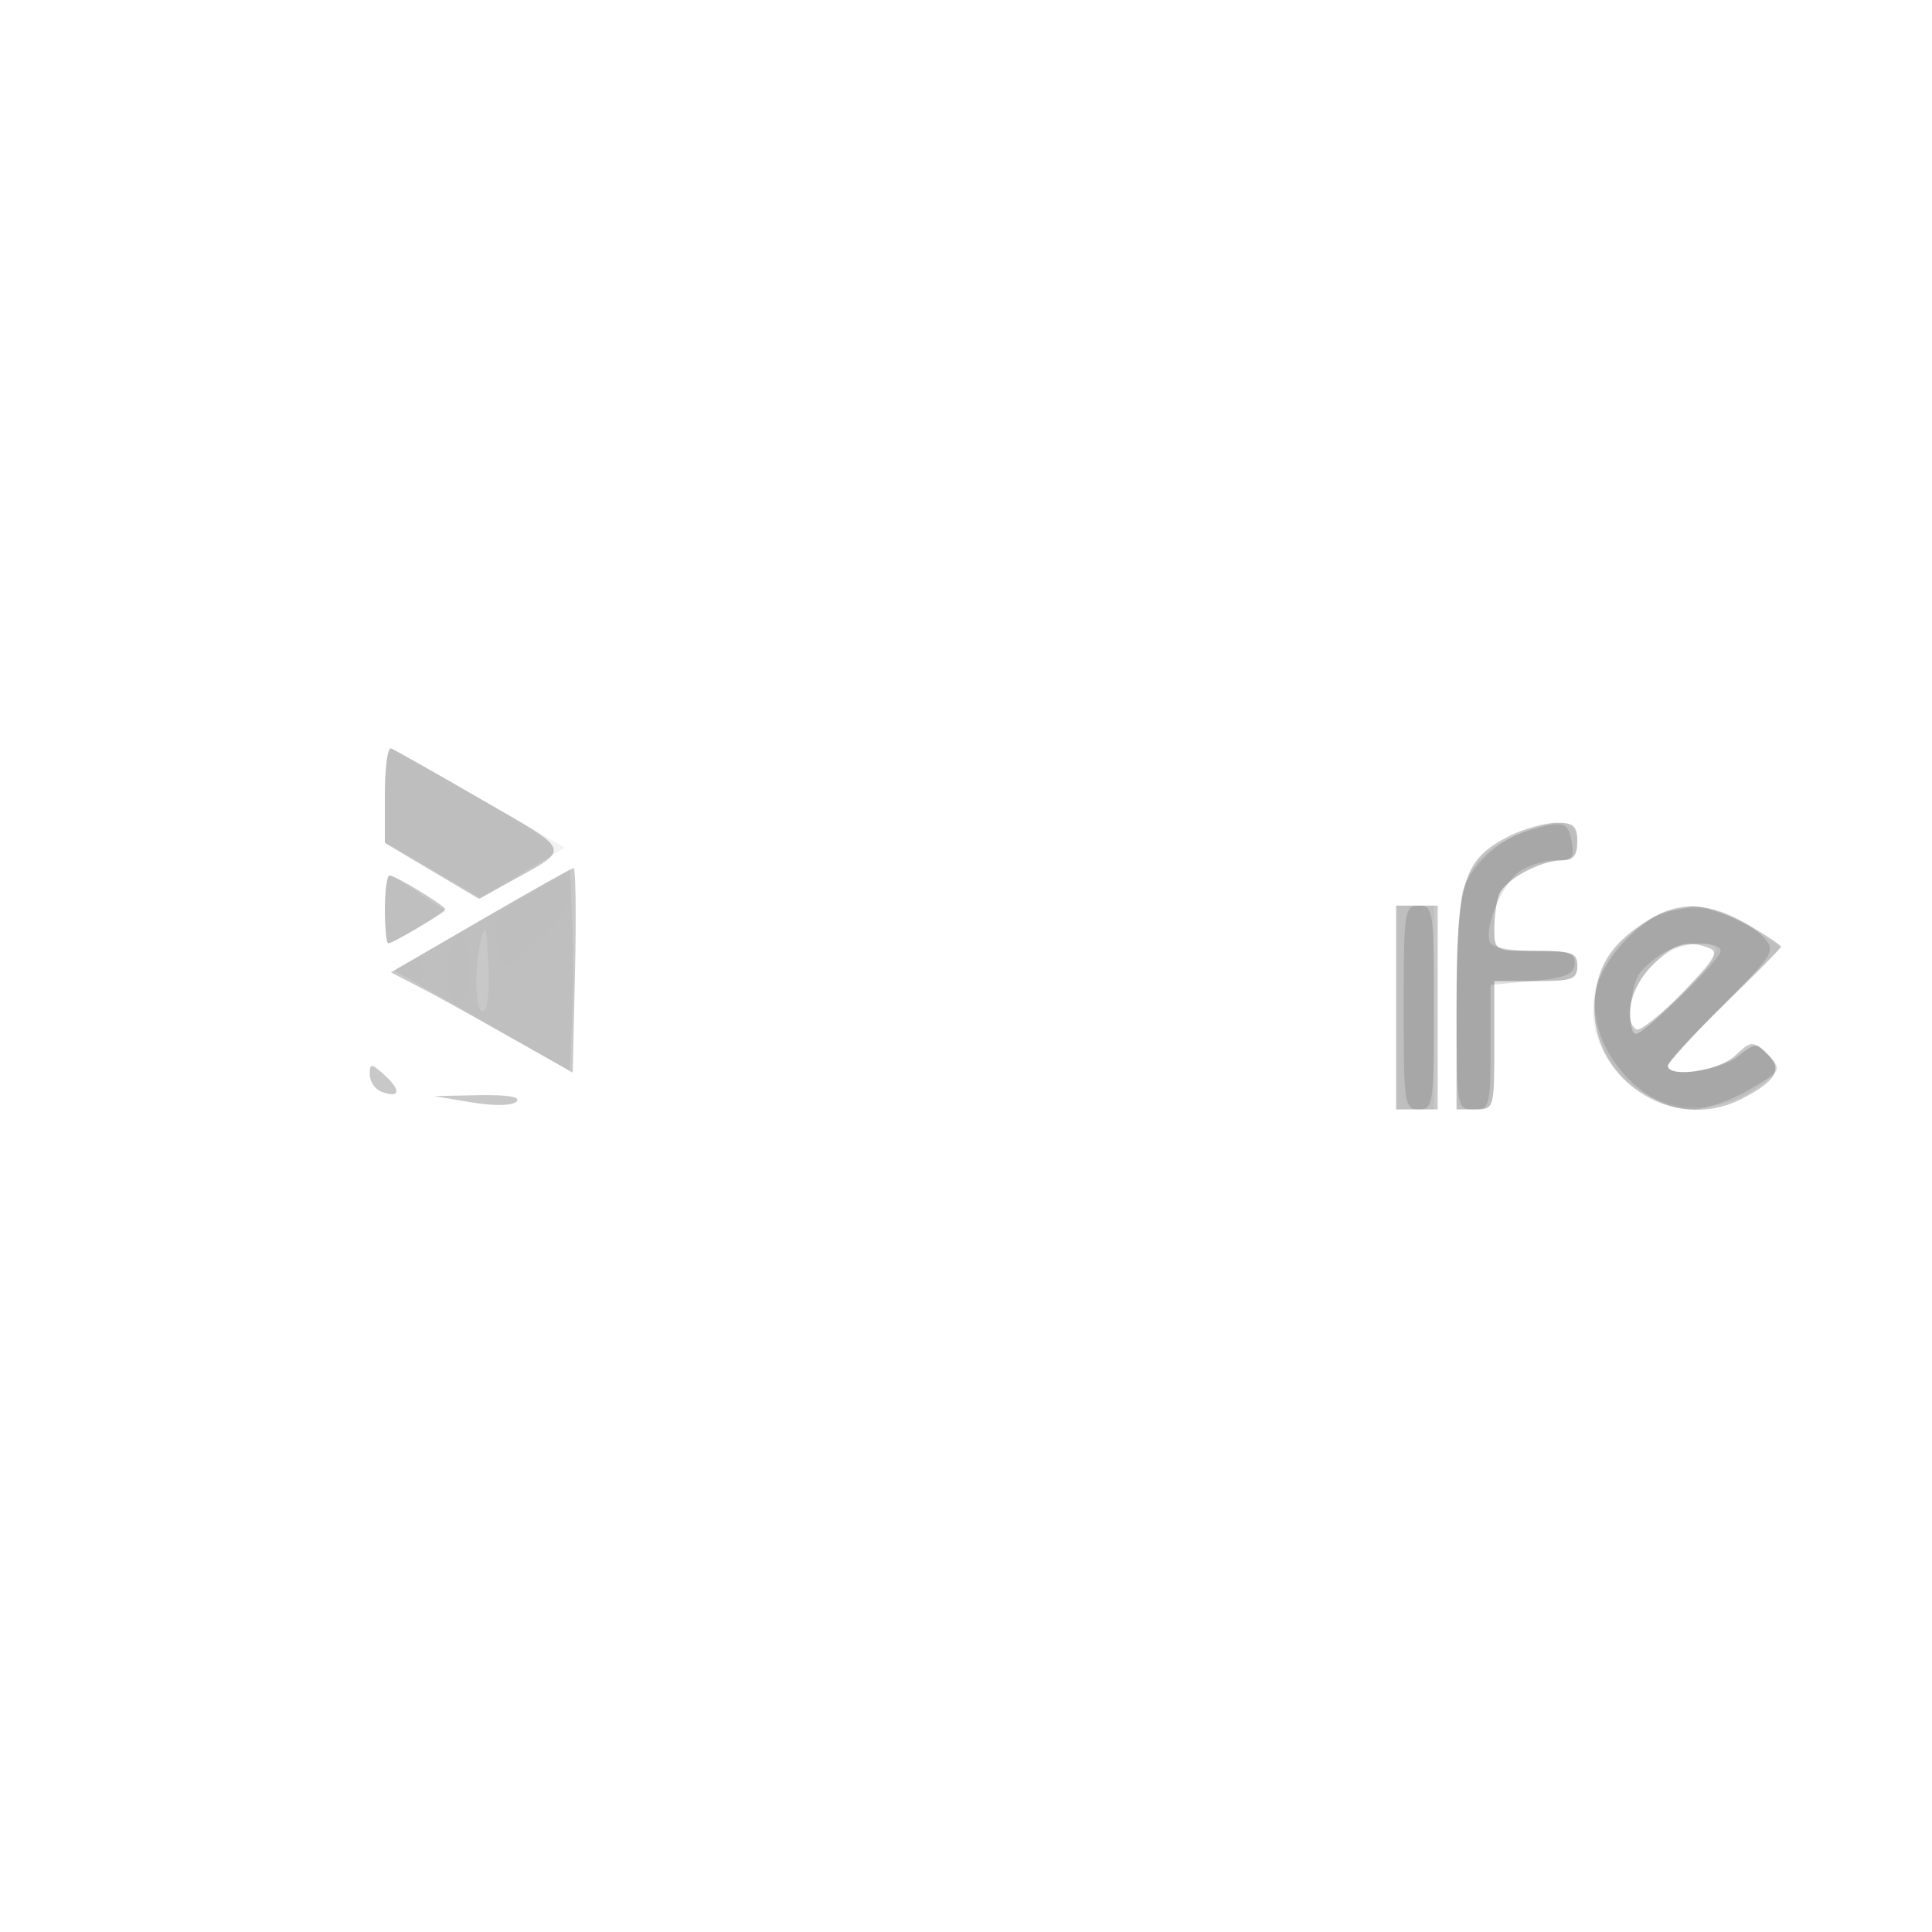
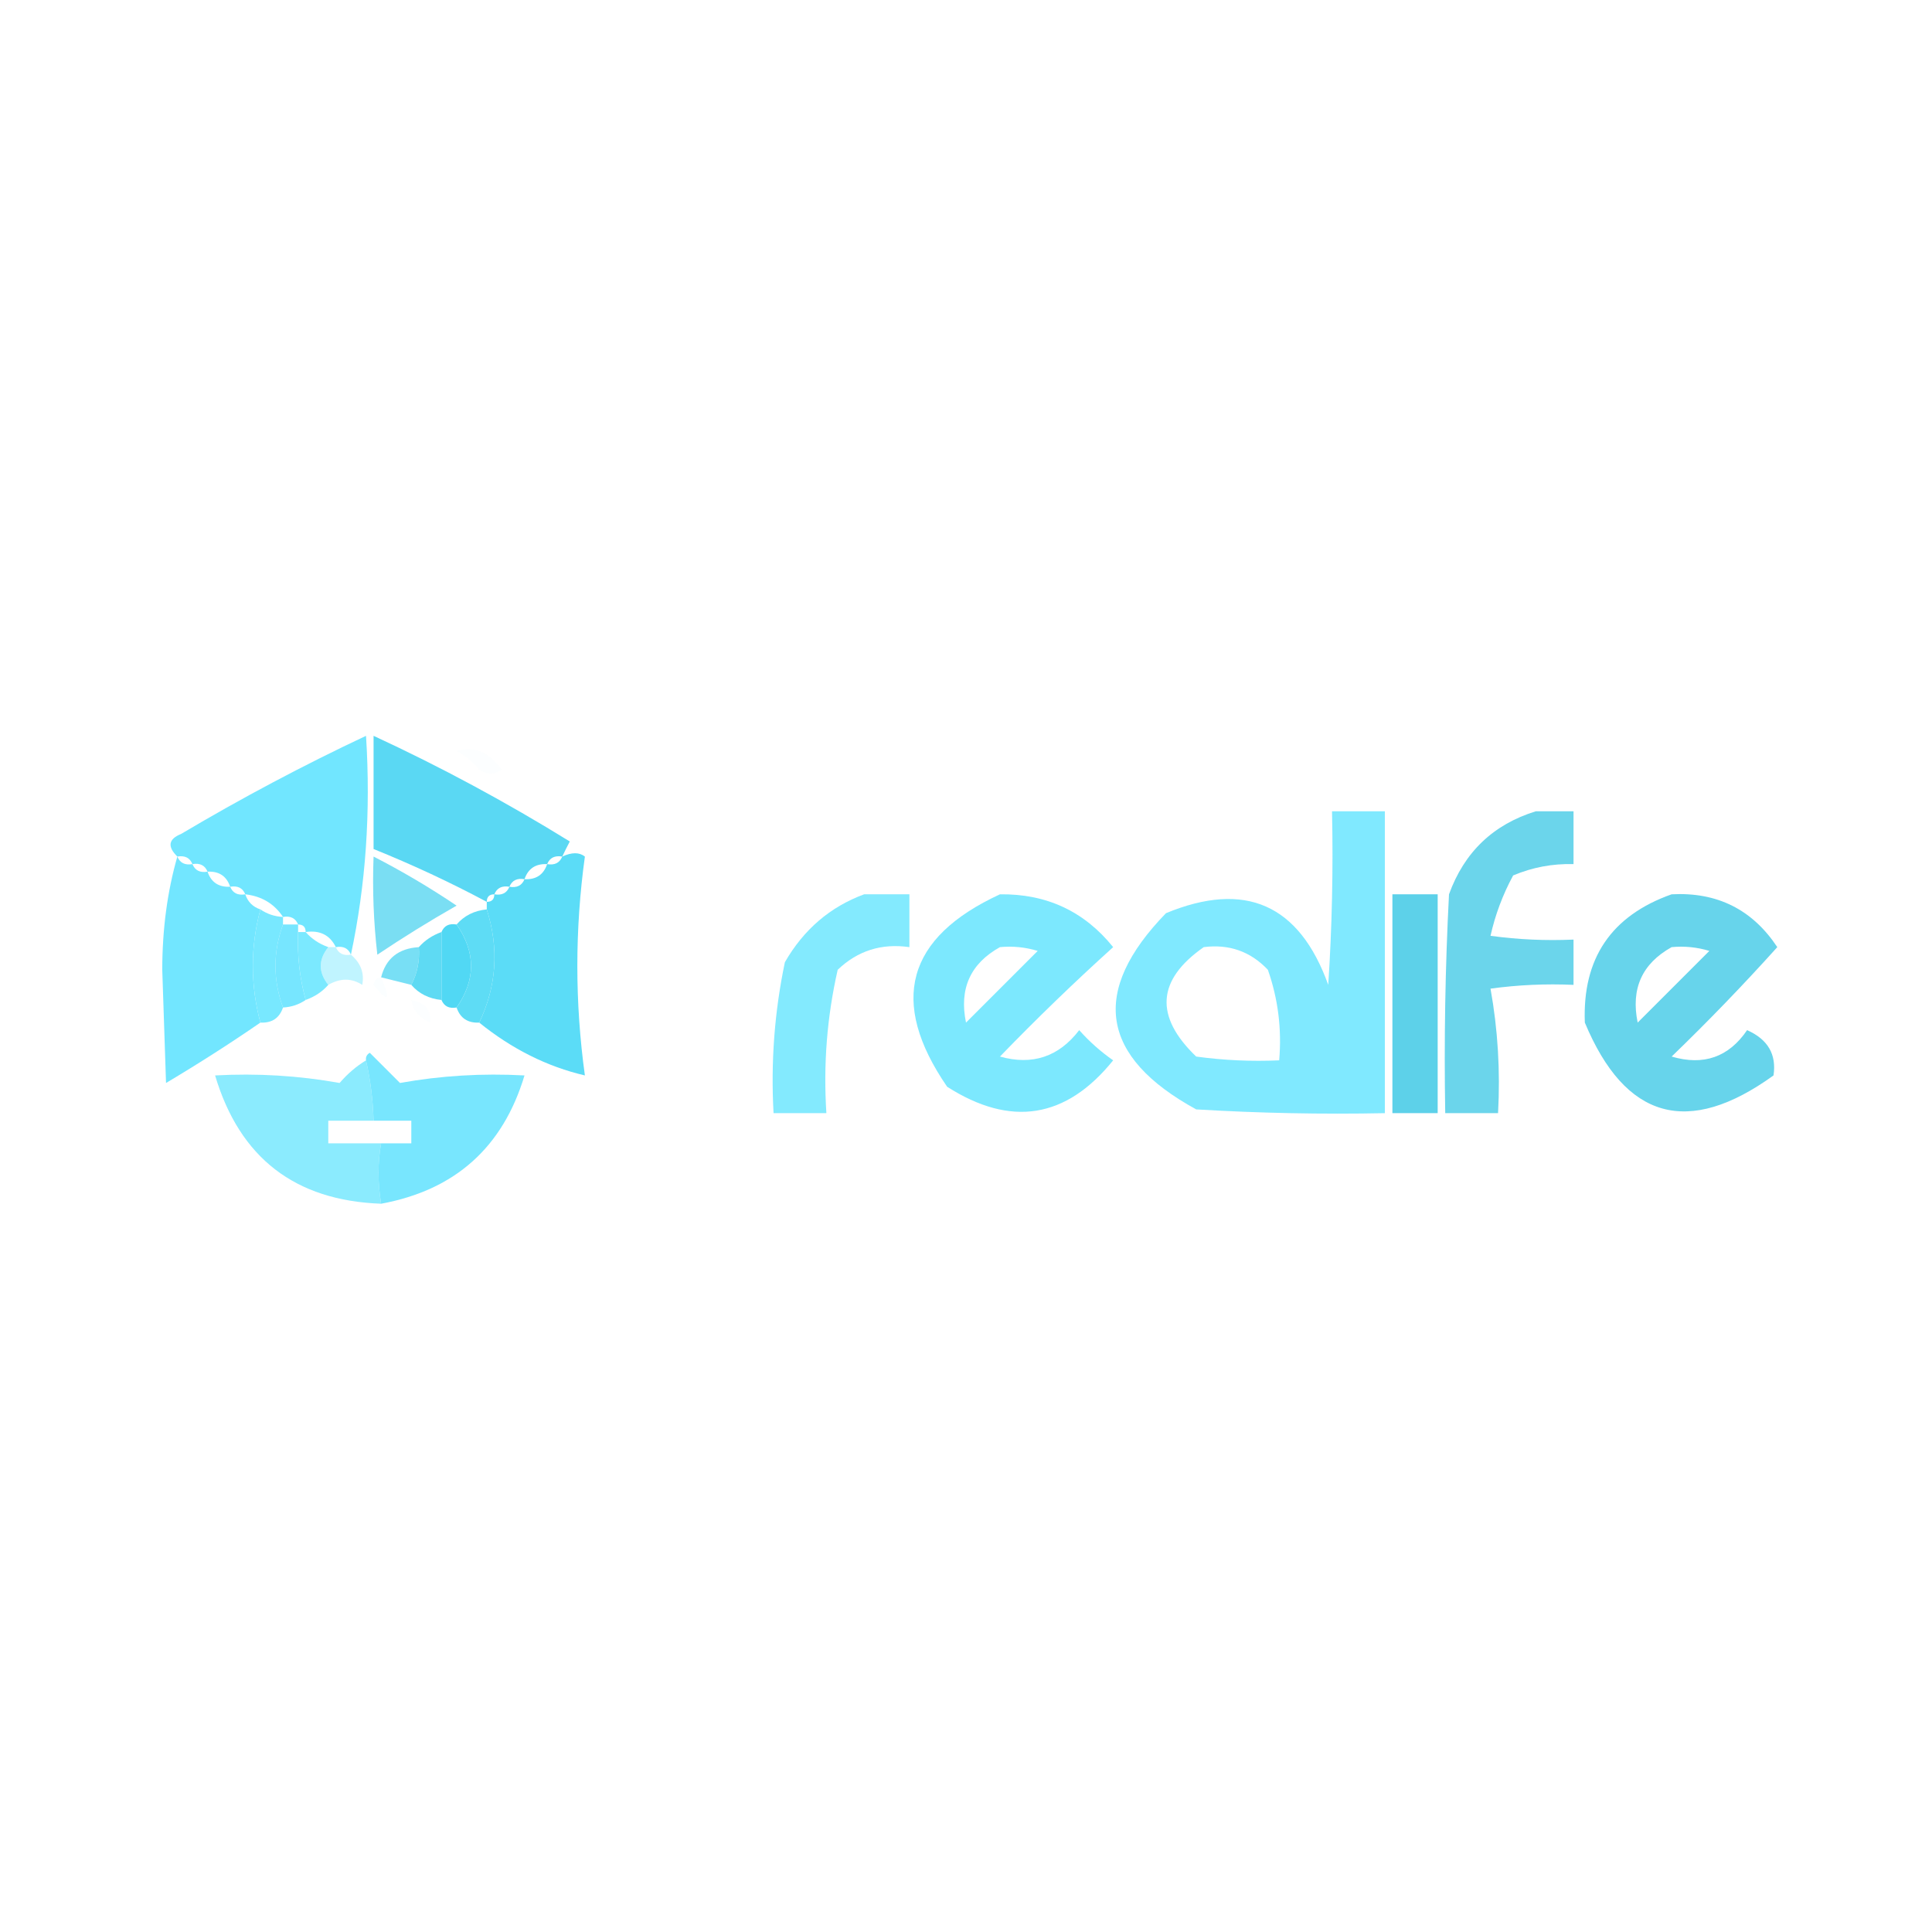
- <svg xmlns="http://www.w3.org/2000/svg" width="256" height="256" viewBox="0 0 256 256" version="1.1">
-   <path fill-opacity="0.216" d="M 51 105.267 L 51 111.700 57.236 115.401 L 63.473 119.103 67.486 116.887 C 75.766 112.317, 75.994 112.992, 63.796 105.935 C 57.679 102.396, 52.297 99.350, 51.837 99.167 C 51.377 98.983, 51 101.728, 51 105.267 M 200.121 110.710 C 193.947 113.752, 193.008 116.660, 193.004 132.750 L 193 147 195.500 147 C 197.971 147, 198 146.900, 198 138.500 L 198 130 203.500 130 C 208.333 130, 209 129.758, 209 128 C 209 126.242, 208.333 126, 203.500 126 C 198.090 126, 198 125.952, 198 123.082 C 198 121.477, 198.280 119.435, 198.621 118.545 C 199.371 116.590, 204.118 114, 206.950 114 C 208.470 114, 209 113.354, 209 111.500 C 209 109.434, 208.523 109.004, 206.250 109.023 C 204.738 109.035, 201.980 109.795, 200.121 110.710 M 63.652 121.954 L 51.804 128.847 55.095 130.549 C 58.385 132.251, 59.527 132.883, 70.195 138.911 L 75.890 142.129 76.195 128.563 C 76.363 121.101, 76.275 115.011, 76 115.029 C 75.725 115.047, 70.168 118.163, 63.652 121.954 M 51 120.500 C 51 122.975, 51.199 125, 51.443 125 C 52.081 125, 59 120.864, 59 120.483 C 59 120.024, 52.387 116, 51.632 116 C 51.284 116, 51 118.025, 51 120.500 M 185 133.500 L 185 147 187.750 147 L 190.500 147 190.500 133.500 L 190.500 120 187.750 120 L 185 120 185 133.500 M 218.500 121.861 C 213.737 124.802, 211.796 127.601, 211.321 132.209 C 210.236 142.729, 221.491 150.417, 230.872 145.566 C 235.441 143.203, 236.301 141.582, 234.060 139.554 C 232.213 137.883, 232.026 137.898, 229.875 139.902 C 227.669 141.957, 221 142.909, 221 141.169 C 221 140.712, 224.375 137.065, 228.500 133.066 C 232.625 129.066, 236 125.634, 236 125.439 C 236 125.244, 234.048 123.940, 231.662 122.542 C 226.522 119.530, 222.602 119.327, 218.500 121.861 M 218.923 127.923 C 216.128 130.718, 215.004 135.267, 216.830 136.395 C 217.286 136.677, 220.022 134.515, 222.910 131.591 C 227.168 127.279, 227.846 126.155, 226.498 125.638 C 223.485 124.481, 221.881 124.965, 218.923 127.923 M 49 142.376 C 49 143.304, 49.694 144.329, 50.543 144.655 C 52.970 145.586, 53.205 144.495, 51.006 142.506 C 49.175 140.849, 49 140.837, 49 142.376 M 62.497 146.070 C 65.522 146.575, 67.871 146.529, 68.447 145.953 C 69.051 145.349, 67.219 145.043, 63.450 145.118 L 57.500 145.235 62.497 146.070" stroke="none" fill="black" fill-rule="evenodd" />
-   <path fill-opacity="0.050" d="M 51 105.209 L 51 111.584 57.359 115.304 L 63.718 119.024 69.283 115.673 L 74.848 112.322 63.699 105.911 C 57.567 102.385, 52.201 99.350, 51.775 99.167 C 51.349 98.983, 51 101.702, 51 105.209 M 200.500 110.885 C 193.921 113.914, 193 116.619, 193 132.904 L 193 147 195.500 147 C 197.971 147, 198 146.900, 198 138.500 L 198 130 203.500 130 C 208.333 130, 209 129.758, 209 128 C 209 126.242, 208.333 126, 203.500 126 C 198.090 126, 198 125.952, 198 123.082 C 198 121.477, 198.280 119.435, 198.621 118.545 C 199.371 116.590, 204.118 114, 206.950 114 C 208.470 114, 209 113.354, 209 111.500 C 209 108.401, 206.317 108.207, 200.500 110.885 M 63.861 121.913 L 52.223 128.570 63.861 135.222 L 75.500 141.874 75.795 134.893 C 75.957 131.054, 75.957 125.065, 75.795 121.584 L 75.500 115.256 63.861 121.913 M 51 120.500 C 51 122.975, 51.199 125, 51.443 125 C 51.686 125, 53.507 124.043, 55.489 122.874 L 59.093 120.748 55.599 118.374 C 53.678 117.068, 51.857 116, 51.553 116 C 51.249 116, 51 118.025, 51 120.500 M 185 133.500 L 185 147 187.500 147 L 190 147 190 133.500 L 190 120 187.500 120 L 185 120 185 133.500 M 219.020 121.702 C 217.106 122.691, 214.518 125.029, 213.270 126.898 C 205.167 139.027, 220.842 152.657, 232.965 144.025 C 235.953 141.897, 236.028 141.688, 234.425 139.917 C 232.778 138.098, 232.668 138.100, 229.964 140.026 C 227.310 141.915, 221 142.793, 221 141.272 C 221 140.872, 224.364 137.159, 228.476 133.022 L 235.951 125.500 232.602 123.208 C 227.949 120.023, 223.273 119.505, 219.020 121.702 M 63.689 124.750 C 62.796 128.251, 62.963 134, 63.956 134 C 64.554 134, 64.877 131.725, 64.738 128.500 C 64.479 122.525, 64.362 122.107, 63.689 124.750 M 218.923 127.923 C 216.959 129.887, 216 131.856, 216 133.923 C 216 135.615, 216.353 137, 216.784 137 C 218.172 137, 228.076 126.410, 227.359 125.692 C 225.770 124.103, 221.655 125.192, 218.923 127.923" stroke="none" fill="black" fill-rule="evenodd" />
-   <path fill-opacity="0.010" d="M 51 105.259 L 51 111.568 57.250 115.202 L 63.500 118.835 68 116.285 C 70.475 114.882, 72.883 113.388, 73.351 112.966 C 74.096 112.294, 63.121 105.217, 54.103 100.553 L 51 98.949 51 105.259 M 200.467 110.977 C 193.813 114.305, 193 116.692, 193 132.904 L 193 147 195.500 147 C 197.971 147, 198 146.900, 198 138.500 L 198 130 203.500 130 C 208.333 130, 209 129.758, 209 128 C 209 126.242, 208.333 126, 203.500 126 L 198 126 198 122.723 C 198 117.956, 200.414 115.117, 205.106 114.367 C 208.448 113.833, 209.054 113.381, 208.802 111.614 C 208.393 108.754, 205.375 108.523, 200.467 110.977 M 70.327 118.439 C 65.562 121.259, 65.199 121.737, 65.721 124.500 C 66.032 126.150, 66.431 127.671, 66.607 127.880 C 67.141 128.514, 73.700 122.647, 74.991 120.381 C 75.654 119.216, 76.040 117.614, 75.849 116.820 C 75.578 115.702, 74.337 116.066, 70.327 118.439 M 185.804 133.502 C 185.502 146.927, 185.513 147.003, 187.750 147.002 C 189.972 147, 190 146.833, 190 133.500 C 190 120.792, 189.886 120, 188.054 120 C 186.237 120, 186.088 120.896, 185.804 133.502 M 219.415 121.421 C 209.181 125.877, 208.545 140.177, 218.358 145.183 C 223.184 147.645, 228.486 147.214, 233.010 143.993 C 235.953 141.897, 236.026 141.687, 234.428 139.920 C 232.785 138.105, 232.678 138.108, 230.236 140.029 C 227.860 141.898, 221 142.823, 221 141.274 C 221 140.874, 224.226 137.299, 228.169 133.330 C 234.611 126.844, 235.194 125.939, 233.919 124.401 C 232.279 122.424, 226.884 119.982, 224.282 120.039 C 223.302 120.061, 221.112 120.683, 219.415 121.421 M 59.404 128.500 C 59.337 131.652, 59.711 133, 60.654 133 C 61.583 133, 62 131.604, 62 128.500 C 62 122.324, 59.536 122.324, 59.404 128.500 M 218.923 127.923 C 216.959 129.887, 216 131.856, 216 133.923 C 216 135.615, 216.353 137, 216.784 137 C 218.172 137, 228.076 126.410, 227.359 125.692 C 225.770 124.103, 221.655 125.192, 218.923 127.923 M 53.166 127.876 C 52.102 128.551, 52.169 128.851, 53.498 129.361 C 55.825 130.254, 56 130.193, 56 128.500 C 56 126.817, 55.137 126.627, 53.166 127.876" stroke="none" fill="black" fill-rule="evenodd" />
-   <path fill-opacity="0.122" d="M 202.469 110.062 C 198.791 111.132, 195.207 114.325, 193.939 117.661 C 193.422 119.019, 193 126.176, 193 133.565 C 193 146.831, 193.028 147, 195.250 147.001 C 197.402 147.002, 197.500 146.641, 197.500 138.751 L 197.500 130.500 203 130 C 207.306 129.609, 208.530 129.120, 208.639 127.750 C 208.755 126.285, 207.910 126, 203.448 126 C 200.516 126, 197.834 125.541, 197.488 124.980 C 196.473 123.338, 198.966 117.137, 201.299 115.503 C 202.479 114.676, 204.632 114, 206.084 114 C 208.359 114, 208.657 113.656, 208.245 111.500 C 207.734 108.827, 207.185 108.690, 202.469 110.062 M 186 133.500 C 186 146.333, 186.099 147, 188 147 C 189.901 147, 190 146.333, 190 133.500 C 190 120.667, 189.901 120, 188 120 C 186.099 120, 186 120.667, 186 133.500 M 221.247 120.706 C 217.574 121.413, 212.248 127.161, 211.482 131.244 C 210.147 138.360, 217.182 147, 224.310 147 C 225.968 147, 229.311 145.836, 231.738 144.413 C 235.964 141.937, 236.080 141.746, 234.447 139.942 C 232.778 138.097, 232.689 138.099, 230.236 140.029 C 227.860 141.898, 221 142.823, 221 141.274 C 221 140.874, 224.235 137.291, 228.188 133.310 C 235.262 126.189, 235.347 126.041, 233.538 124.042 C 231.982 122.323, 225.617 119.719, 224 120.142 C 223.725 120.214, 222.486 120.468, 221.247 120.706 M 220.500 126.208 C 219.400 126.839, 217.952 128.062, 217.282 128.927 C 215.955 130.640, 215.535 137.012, 216.750 136.980 C 217.937 136.950, 228 127.140, 228 126.014 C 228 124.650, 222.991 124.779, 220.500 126.208" stroke="none" fill="black" fill-rule="evenodd" />
+ <svg xmlns="http://www.w3.org/2000/svg" version="1.1" width="256px" height="256px" style="shape-rendering:geometricPrecision; text-rendering:geometricPrecision; image-rendering:optimizeQuality; fill-rule:evenodd; clip-rule:evenodd">
+   <g>
+     <path style="opacity:0.955" fill="#6be5ff" d="M 46.5,126.5 C 46.158,125.662 45.492,125.328 44.5,125.5C 43.713,123.896 42.38,123.229 40.5,123.5C 40.5,122.833 40.167,122.5 39.5,122.5C 39.158,121.662 38.492,121.328 37.5,121.5C 36.341,119.75 34.674,118.75 32.5,118.5C 32.158,117.662 31.492,117.328 30.5,117.5C 30.027,116.094 29.027,115.427 27.5,115.5C 27.158,114.662 26.492,114.328 25.5,114.5C 25.158,113.662 24.492,113.328 23.5,113.5C 22.15,112.176 22.317,111.176 24,110.5C 32.01,105.747 40.176,101.413 48.5,97.5C 49.14,107.558 48.473,117.225 46.5,126.5 Z" />
+   </g>
+   <g>
+     <path style="opacity:0.017" fill="#5fd8f2" d="M 60.5,99.5 C 62.794,98.788 64.794,99.621 66.5,102C 65.5,102.667 64.5,102.667 63.5,102C 62.627,100.955 61.627,100.122 60.5,99.5 Z" />
+   </g>
+   <g>
+     <path style="opacity:0.93" fill="#4ed5f2" d="M 74.5,113.5 C 73.508,113.328 72.842,113.662 72.5,114.5C 70.973,114.427 69.973,115.094 69.5,116.5C 68.508,116.328 67.842,116.662 67.5,117.5C 66.508,117.328 65.842,117.662 65.5,118.5C 64.833,118.5 64.5,118.833 64.5,119.5C 59.651,116.91 54.651,114.576 49.5,112.5C 49.5,107.5 49.5,102.5 49.5,97.5C 58.398,101.617 67.064,106.284 75.5,111.5C 75.137,112.183 74.804,112.85 74.5,113.5 Z" />
+   </g>
+   <g>
+     <path style="opacity:0.813" fill="#63e4ff" d="M 176.5,107.5 C 178.833,107.5 181.167,107.5 183.5,107.5C 183.5,120.833 183.5,134.167 183.5,147.5C 175.16,147.666 166.827,147.5 158.5,147C 145.771,140.029 144.438,131.362 154.5,121C 164.997,116.666 172.164,119.832 176,130.5C 176.5,122.841 176.666,115.174 176.5,107.5 Z M 159.5,125.5 C 162.862,125.07 165.695,126.07 168,128.5C 169.354,132.363 169.854,136.363 169.5,140.5C 165.818,140.665 162.152,140.499 158.5,140C 152.954,134.676 153.288,129.843 159.5,125.5 Z" />
+   </g>
+   <g>
+     <path style="opacity:0.823" fill="#4bcce7" d="M 203.5,107.5 C 205.167,107.5 206.833,107.5 208.5,107.5C 208.5,109.833 208.5,112.167 208.5,114.5C 205.729,114.421 203.063,114.921 200.5,116C 199.128,118.533 198.128,121.2 197.5,124C 201.152,124.499 204.818,124.665 208.5,124.5C 208.5,126.5 208.5,128.5 208.5,130.5C 204.818,130.335 201.152,130.501 197.5,131C 198.473,136.407 198.807,141.907 198.5,147.5C 196.167,147.5 193.833,147.5 191.5,147.5C 191.334,137.828 191.5,128.161 192,118.5C 194.027,112.91 197.861,109.243 203.5,107.5 Z" />
+   </g>
+   <g>
+     <path style="opacity:0.929" fill="#4fd9f6" d="M 63.5,135.5 C 65.807,130.669 66.14,125.669 64.5,120.5C 64.5,120.167 64.5,119.833 64.5,119.5C 65.167,119.5 65.5,119.167 65.5,118.5C 66.492,118.672 67.158,118.338 67.5,117.5C 68.492,117.672 69.158,117.338 69.5,116.5C 71.027,116.573 72.027,115.906 72.5,114.5C 73.492,114.672 74.158,114.338 74.5,113.5C 75.767,112.913 76.767,112.913 77.5,113.5C 76.167,123.167 76.167,132.833 77.5,142.5C 72.508,141.338 67.842,139.005 63.5,135.5 Z" />
+   </g>
+   <g>
+     <path style="opacity:0.933" fill="#68e4ff" d="M 23.5,113.5 C 23.842,114.338 24.508,114.672 25.5,114.5C 25.842,115.338 26.508,115.672 27.5,115.5C 27.973,116.906 28.973,117.573 30.5,117.5C 30.842,118.338 31.508,118.672 32.5,118.5C 32.833,119.5 33.5,120.167 34.5,120.5C 33.167,125.5 33.167,130.5 34.5,135.5C 30.483,138.267 26.316,140.934 22,143.5C 21.833,138.5 21.667,133.5 21.5,128.5C 21.506,123.119 22.172,118.119 23.5,113.5 Z" />
+   </g>
+   <g>
+     <path style="opacity:0.828" fill="#5ed7f1" d="M 49.5,113.5 C 53.28,115.44 56.946,117.607 60.5,120C 56.916,122.041 53.416,124.208 50,126.5C 49.501,122.179 49.334,117.846 49.5,113.5 Z" />
+   </g>
+   <g>
+     <path style="opacity:0.791" fill="#63e4fe" d="M 114.5,118.5 C 116.5,118.5 118.5,118.5 120.5,118.5C 120.5,120.833 120.5,123.167 120.5,125.5C 116.808,124.971 113.642,125.971 111,128.5C 109.584,134.715 109.084,141.048 109.5,147.5C 107.167,147.5 104.833,147.5 102.5,147.5C 102.123,140.743 102.623,134.076 104,127.5C 106.489,123.168 109.989,120.168 114.5,118.5 Z" />
+   </g>
+   <g>
+     <path style="opacity:0.836" fill="#63e4fe" d="M 132.5,118.5 C 138.675,118.422 143.675,120.755 147.5,125.5C 142.348,130.152 137.348,134.985 132.5,140C 136.793,141.202 140.293,140.035 143,136.5C 144.351,138.019 145.851,139.352 147.5,140.5C 141.267,148.224 133.934,149.391 125.5,144C 117.757,132.728 120.091,124.228 132.5,118.5 Z M 132.5,125.5 C 134.199,125.34 135.866,125.506 137.5,126C 134.333,129.167 131.167,132.333 128,135.5C 127.077,131.017 128.577,127.683 132.5,125.5 Z" />
+   </g>
+   <g>
+     <path style="opacity:0.892" fill="#4acbe6" d="M 184.5,118.5 C 186.5,118.5 188.5,118.5 190.5,118.5C 190.5,128.167 190.5,137.833 190.5,147.5C 188.5,147.5 186.5,147.5 184.5,147.5C 184.5,137.833 184.5,128.167 184.5,118.5 Z" />
+   </g>
+   <g>
+     <path style="opacity:0.847" fill="#4bcce7" d="M 221.5,118.5 C 227.53,118.181 232.196,120.515 235.5,125.5C 231.015,130.485 226.349,135.319 221.5,140C 225.73,141.246 229.064,140.08 231.5,136.5C 234.25,137.716 235.417,139.716 235,142.5C 223.685,150.671 215.352,148.338 210,135.5C 209.663,127.005 213.496,121.338 221.5,118.5 Z M 221.5,125.5 C 223.199,125.34 224.866,125.506 226.5,126C 223.333,129.167 220.167,132.333 217,135.5C 216.077,131.017 217.577,127.683 221.5,125.5 Z" />
+   </g>
+   <g>
+     <path style="opacity:1" fill="#78e8ff" d="M 34.5,120.5 C 35.391,121.11 36.391,121.443 37.5,121.5C 37.5,121.833 37.5,122.167 37.5,122.5C 36.167,126.167 36.167,129.833 37.5,133.5C 37.027,134.906 36.027,135.573 34.5,135.5C 33.167,130.5 33.167,125.5 34.5,120.5 Z" />
+   </g>
+   <g>
+     <path style="opacity:0.907" fill="#69e4ff" d="M 37.5,122.5 C 38.167,122.5 38.833,122.5 39.5,122.5C 39.5,122.833 39.5,123.167 39.5,123.5C 39.368,126.57 39.701,129.57 40.5,132.5C 39.609,133.11 38.609,133.443 37.5,133.5C 36.167,129.833 36.167,126.167 37.5,122.5 Z" />
+   </g>
+   <g>
+     <path style="opacity:0.978" fill="#4ed7f4" d="M 60.5,122.5 C 63.053,126.177 63.053,129.843 60.5,133.5C 59.508,133.672 58.842,133.338 58.5,132.5C 58.5,129.5 58.5,126.5 58.5,123.5C 58.842,122.662 59.508,122.328 60.5,122.5 Z" />
+   </g>
+   <g>
+     <path style="opacity:1" fill="#5edcf5" d="M 64.5,120.5 C 66.14,125.669 65.807,130.669 63.5,135.5C 61.973,135.573 60.973,134.906 60.5,133.5C 63.053,129.843 63.053,126.177 60.5,122.5C 61.514,121.326 62.847,120.66 64.5,120.5 Z" />
+   </g>
+   <g>
+     <path style="opacity:1" fill="#7be9ff" d="M 39.5,123.5 C 39.833,123.5 40.167,123.5 40.5,123.5C 41.291,124.401 42.291,125.068 43.5,125.5C 42.167,127.167 42.167,128.833 43.5,130.5C 42.709,131.401 41.709,132.068 40.5,132.5C 39.701,129.57 39.368,126.57 39.5,123.5 Z" />
+   </g>
+   <g>
+     <path style="opacity:0.428" fill="#6ce5ff" d="M 43.5,125.5 C 43.833,125.5 44.167,125.5 44.5,125.5C 44.842,126.338 45.508,126.672 46.5,126.5C 47.8,127.601 48.3,128.934 48,130.5C 46.586,129.587 45.086,129.587 43.5,130.5C 42.167,128.833 42.167,127.167 43.5,125.5 Z" />
+   </g>
+   <g>
+     <path style="opacity:0.754" fill="#4dd5f2" d="M 55.5,125.5 C 55.634,127.292 55.301,128.958 54.5,130.5C 53.167,130.167 51.833,129.833 50.5,129.5C 51.129,127.003 52.796,125.67 55.5,125.5 Z" />
+   </g>
+   <g>
+     <path style="opacity:1" fill="#5edaf3" d="M 58.5,123.5 C 58.5,126.5 58.5,129.5 58.5,132.5C 56.847,132.34 55.514,131.674 54.5,130.5C 55.301,128.958 55.634,127.292 55.5,125.5C 56.291,124.599 57.291,123.932 58.5,123.5 Z" />
+   </g>
+   <g>
+     <path style="opacity:0.029" fill="#5fd7f1" d="M 50.5,129.5 C 51.797,132.603 51.464,132.937 49.5,130.5C 49.624,129.893 49.957,129.56 50.5,129.5 Z" />
+   </g>
+   <g>
+     <path style="opacity:0.018" fill="#5cd9f4" d="M 54.5,132.5 C 56.363,132.846 57.196,133.846 57,135.5C 55.583,134.922 54.75,133.922 54.5,132.5 Z" />
+   </g>
+   <g>
+     <path style="opacity:0.816" fill="#71e6fe" d="M 48.5,140.5 C 49.092,143.127 49.425,145.794 49.5,148.5C 47.5,148.5 45.5,148.5 43.5,148.5C 43.5,149.5 43.5,150.5 43.5,151.5C 45.833,151.5 48.167,151.5 50.5,151.5C 50.043,154.024 50.043,156.691 50.5,159.5C 39.092,159.09 31.758,153.423 28.5,142.5C 34.093,142.193 39.593,142.527 45,143.5C 46.039,142.29 47.206,141.29 48.5,140.5 Z" />
+   </g>
+   <g>
+     <path style="opacity:0.878" fill="#65e3fe" d="M 50.5,159.5 C 50.043,156.691 50.043,154.024 50.5,151.5C 51.833,151.5 53.167,151.5 54.5,151.5C 54.5,150.5 54.5,149.5 54.5,148.5C 52.833,148.5 51.167,148.5 49.5,148.5C 49.425,145.794 49.092,143.127 48.5,140.5C 48.435,140.062 48.601,139.728 49,139.5C 50.333,140.833 51.667,142.167 53,143.5C 58.407,142.527 63.907,142.193 69.5,142.5C 66.64,152.025 60.307,157.692 50.5,159.5 Z" />
+   </g>
</svg>
